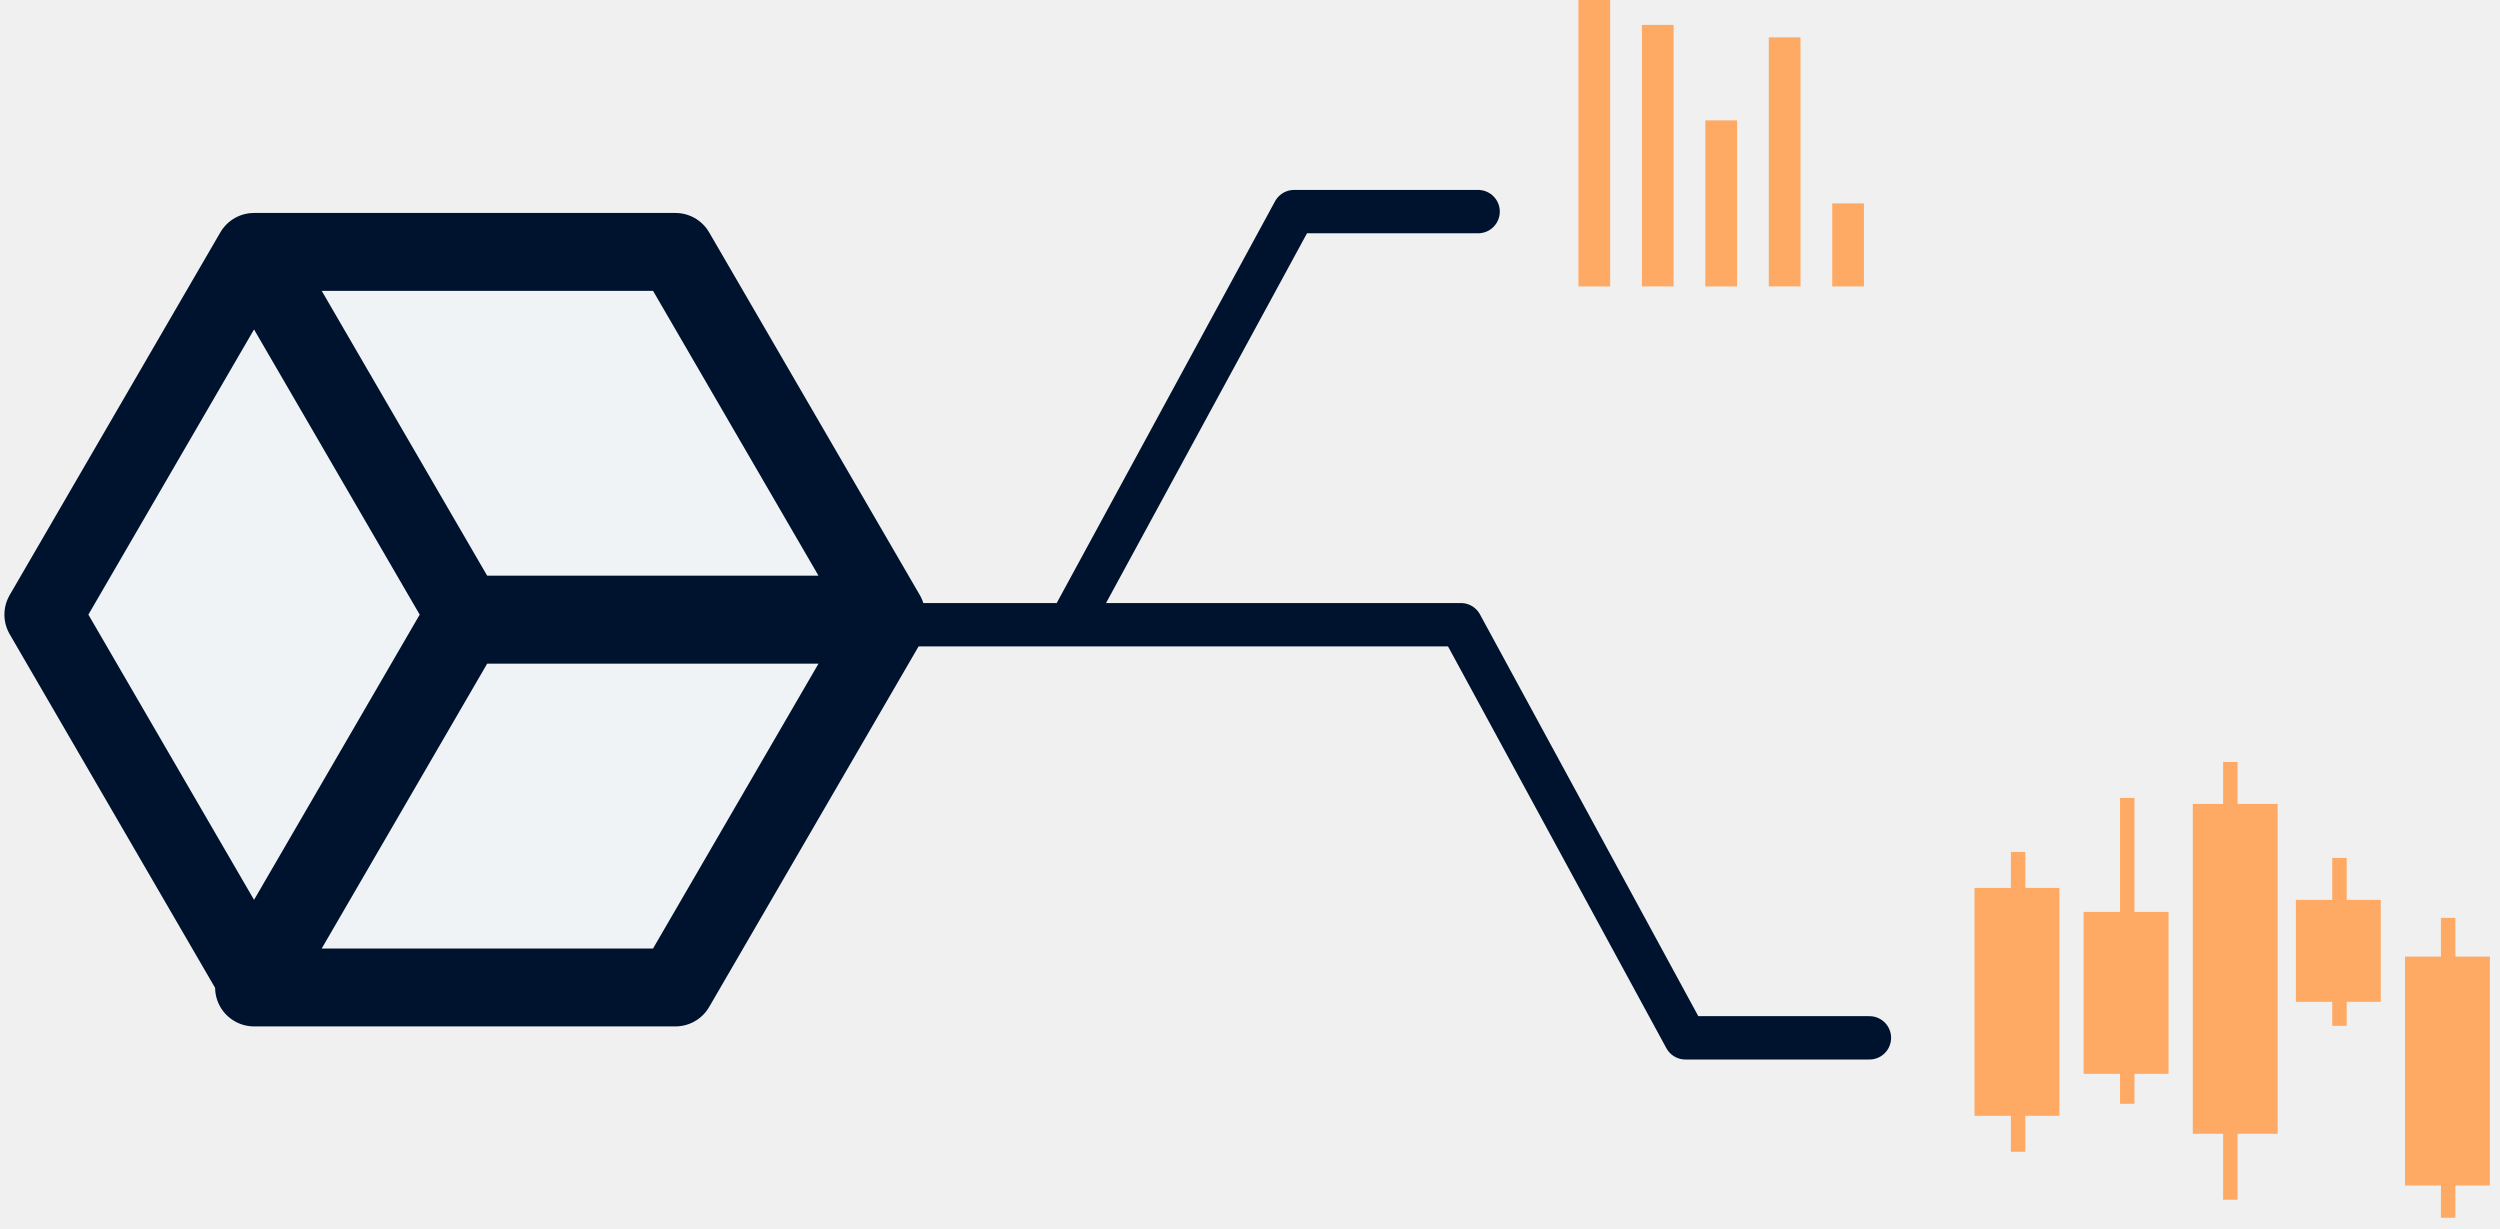
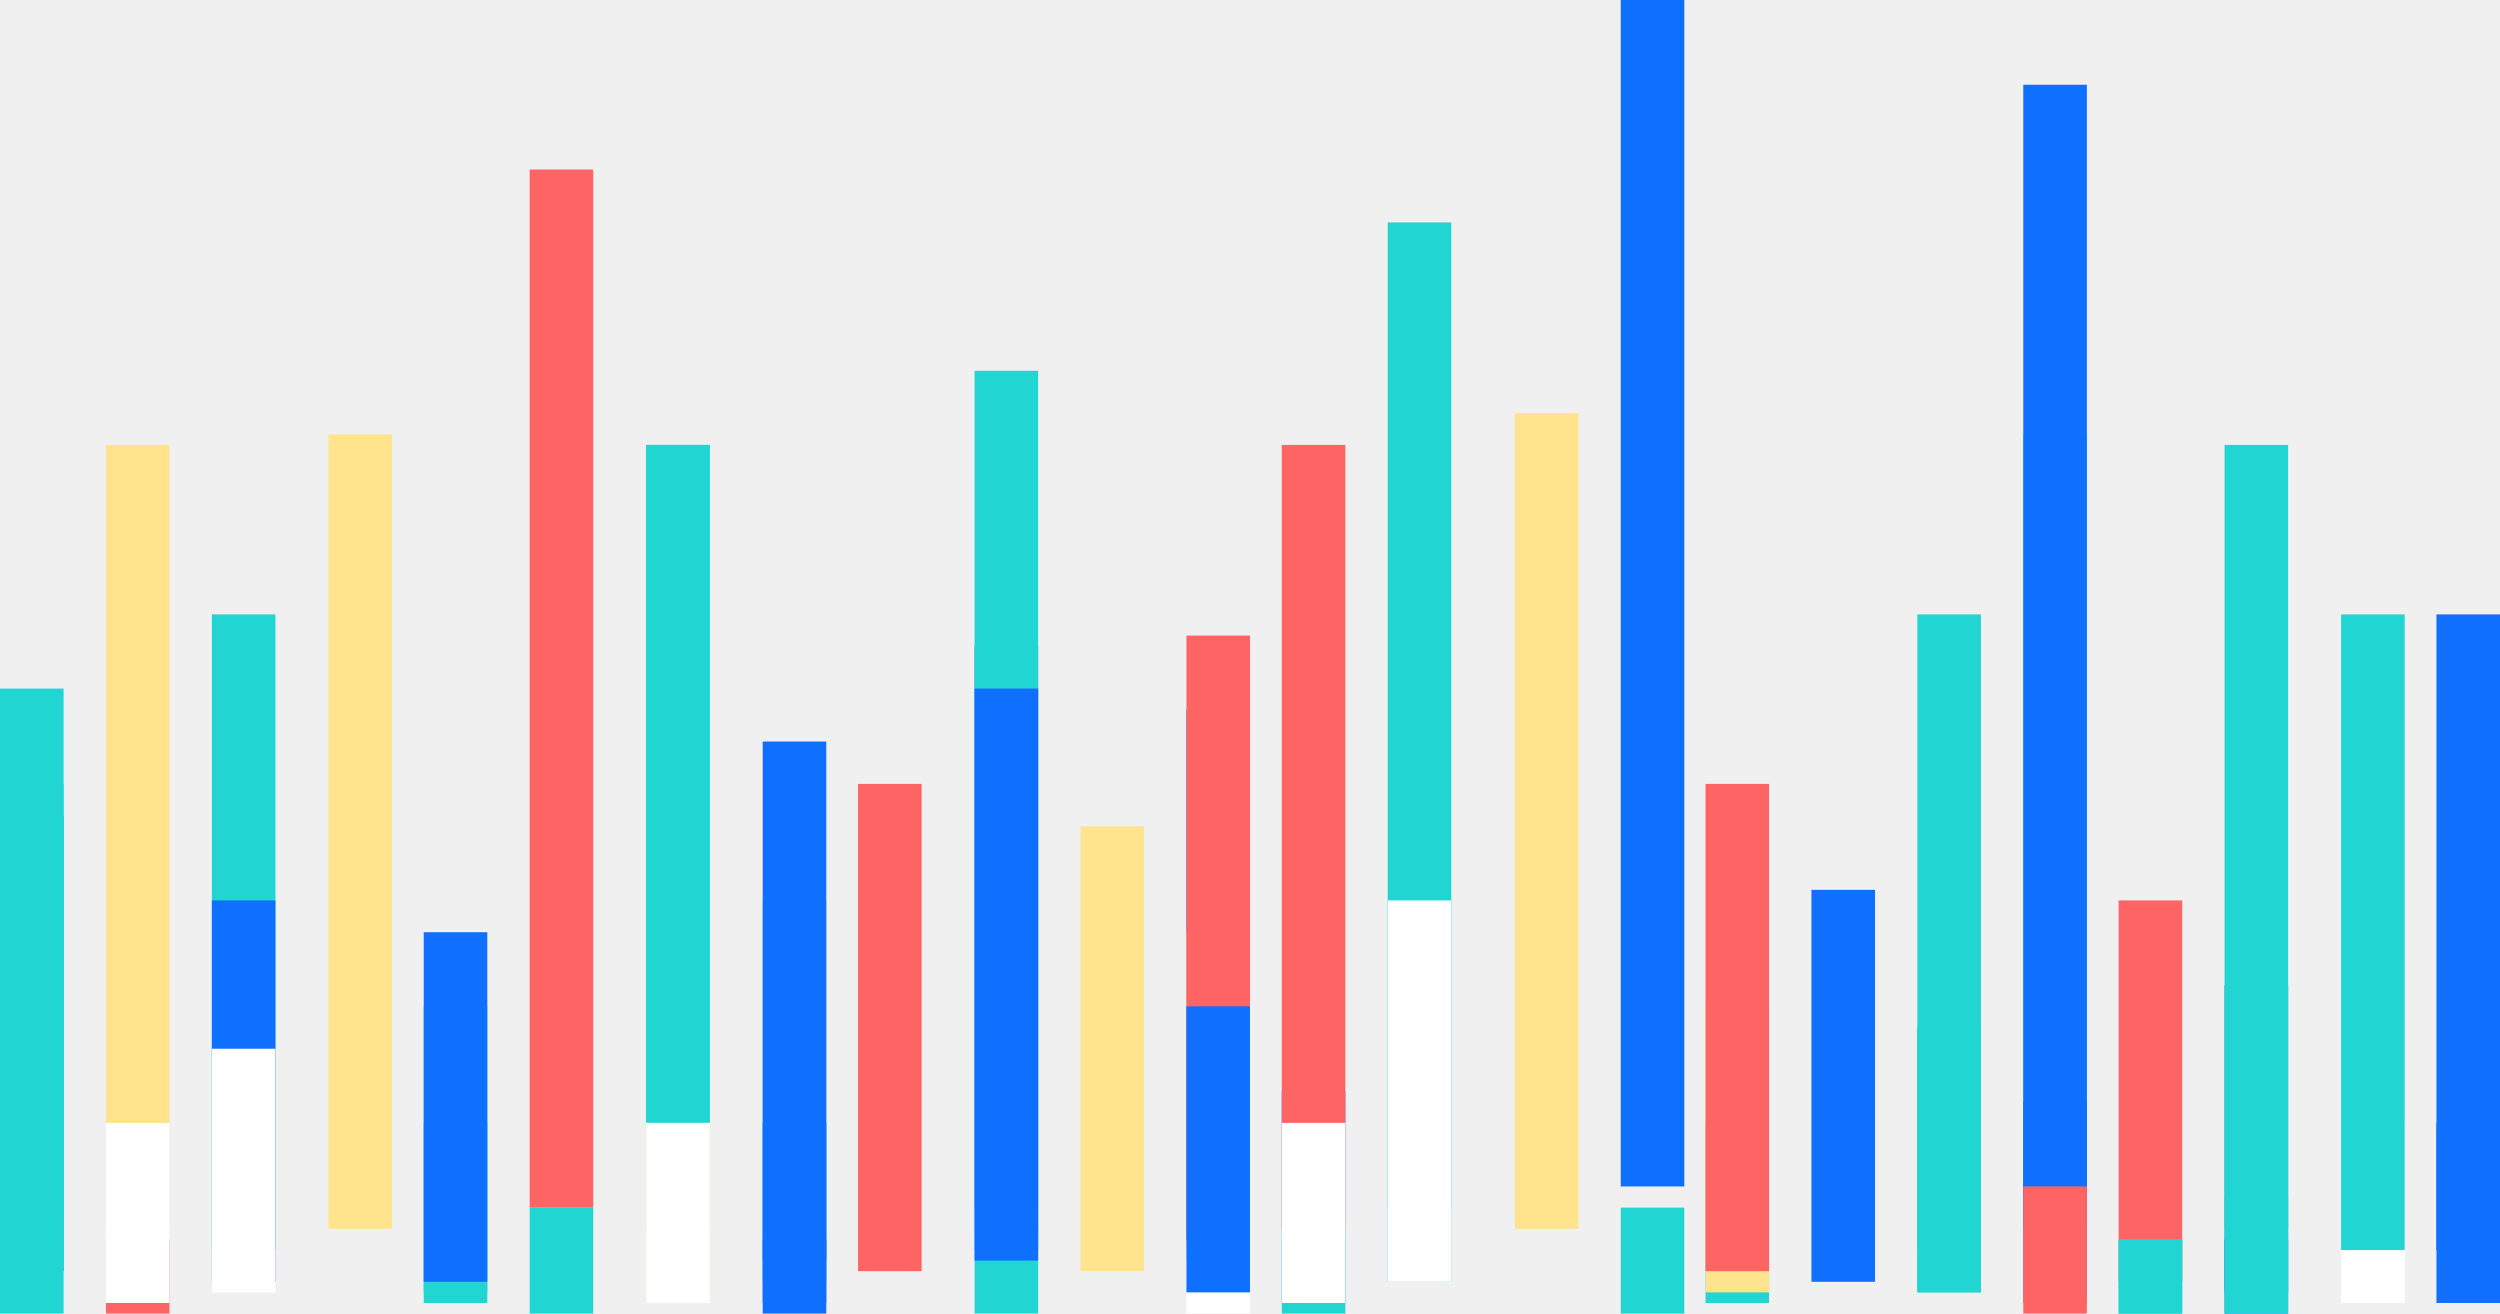
- <svg xmlns="http://www.w3.org/2000/svg" width="173" height="85" viewBox="0 0 173 85">
+ <svg xmlns="http://www.w3.org/2000/svg" width="236" height="124" viewBox="0 0 236 124">
  <g fill="none" fill-rule="evenodd">
-     <g fill="#FFAA64">
-       <path d="M136.636 61.442h5.874v15.771h-5.874z" />
-       <path d="M139.153 58.952h1v3.32h-1zM139.153 76.383h1v3.32h-1zM166.427 66.196h5.874v15.842h-5.874z" />
-       <path d="M168.912 63.518h1v3.347h-1zM168.912 80.922h1v3.347h-1zM144.188 63.102h5.874v11.206h-5.874zM158.874 62.272h5.874v7.055h-5.874zM151.741 55.632h5.874v22.826h-5.874zM146.706 55.217h1v7.885h-1z" />
-       <path d="M161.391 59.367h1v7.885h-1zM153.84 52.727h1v5.395h-1zM146.706 73.063h1v3.32h-1zM161.391 67.668h1v3.32h-1zM153.84 77.628h1v5.395h-1z" />
-     </g>
-     <path stroke="#00132E" stroke-width="3" stroke-linecap="round" stroke-linejoin="round" d="M43.964 43.23h30.052l15.536-28.587h12.734M71.042 43.23h30.052l15.536 28.588h12.734" />
-     <g fill="#FFAA64">
-       <path d="M109.229 0h2.195v19.82h-2.195zM113.619 1.723h2.195v18.096h-2.195zM118.01 8.33h2.195v11.49h-2.195zM122.4 2.585h2.195v17.234H122.4zM126.79 14.075h2.195v5.745h-2.195z" />
-     </g>
-     <g fill="#F0F3F6" stroke="#00132E" stroke-linejoin="round" stroke-width="5.39">
-       <path d="M32.16 43.232l-14.58 25.1h29.161l14.58-25.1v-.002l-.002.002zM32.159 42.532l-14.58-25.1L3 42.532l14.58 25.103 14.58-25.103zM17.58 17.432l14.581 25.101h29.16v-.001l-14.579-25.1z" />
-     </g>
+     <path fill="#20D5D2" d="M197 116V41h-6v75z" />
+     <path fill="#0F6FFF" d="M197 123v-19h-6v19z" />
+     <path fill="#0F6FFF" d="M197 113V8h-6v105z" />
+     <path fill="#FF6464" d="M197 124v-12h-6v12zM206 121V85h-6v36z" />
+     <path fill="#20D5D2" d="M206 124v-7h-6v7z" />
+     <path fill="#20D5D2" d="M206 124v-7h-6v7zM187 118V58h-6v60z" />
+     <path fill="#20D5D2" d="M187 122V97h-6v25z" />
+     <path fill="#20D5D2" d="M187 122V97h-6v25zM46 123v-17h-6v17z" />
+     <path fill="#20D5D2" d="M46 122V95h-6v27z" />
+     <path fill="#0F6FFF" d="M46 121V88h-6v33z" />
+     <path fill="#FFE38D" d="M37 116V41h-6v75z" />
+     <path fill="#20D5D2" d="M26 118V58h-6v60z" />
+     <path fill="#0F6FFF" d="M26 121V85h-6v36z" />
+     <path fill="#FFE38D" d="M16 116V42h-6v74z" />
+     <path fill="#FF6464" d="M16 124v-7h-6v7z" />
+     <path fill="#FFF" d="M26 122V99h-6v23zM16 123v-17h-6v17z" />
+     <path fill="#0F6FFF" d="M177 121V84h-6v37z" />
+     <path fill="#20D5D2" d="M167 123v-17h-6v17zM159 124v-10h-6v10z" />
+     <path fill="#FFE38D" d="M167 122V95h-6v27z" />
+     <path fill="#0F6FFF" d="M118 119V67h-6v52z" />
+     <path fill="#FFE38D" d="M118 121V88h-6v33z" />
+     <path fill="#FF6464" d="M118 118V60h-6v58z" />
+     <path fill="#FFF" d="M118 124v-7h-6v7z" />
+     <path fill="#0F6FFF" d="M118 122V95h-6v27z" />
+     <path fill="#FFE38D" d="M149 116V39h-6v77z" />
+     <path fill="#0F6FFF" d="M127 123v-20h-6v20z" />
+     <path fill="#FF6464" d="M167 120V74h-6v46z" />
+     <path fill="#0F6FFF" d="M159 112V0h-6v112z" />
+     <path fill="#20D5D2" d="M137 121V85h-6v36z" />
+     <path fill="#20D5D2" d="M137 114V21h-6v93z" />
+     <path fill="#FF6464" d="M127 116V42h-6v74z" />
+     <path fill="#20D5D2" d="M127 124v-7h-6v7z" />
+     <path fill="#FFF" d="M137 121V85h-6v36zM127 123v-17h-6v17zM227 123v-17h-6v17z" />
+     <path fill="#0F6FFF" d="M216 124v-7h-6v7zM236 123v-17h-6v17z" />
+     <path fill="#0F6FFF" d="M216 122V93h-6v29zM236 118V58h-6v60zM98 118V61h-6v57z" />
+     <path fill="#20D5D2" d="M98 116V35h-6v81z" />
+     <path fill="#FFF" d="M98 124v-10h-6v10z" />
+     <path fill="#20D5D2" d="M98 124v-10h-6v10z" />
+     <path fill="#0F6FFF" d="M98 119V65h-6v54z" />
+     <path fill="#FFE38D" d="M108 120V78h-6v42z" />
+     <path fill="#FF6464" d="M87 120V74h-6v46z" />
+     <path fill="#20D5D2" d="M78 121V85h-6v36z" />
+     <path fill="#FFE38D" d="M78 121V85h-6v36z" />
+     <path fill="#0F6FFF" d="M78 124v-7h-6v7z" />
+     <path fill="#20D5D2" d="M67 116V42h-6v74z" />
+     <path fill="#20D5D2" d="M67 116V42h-6v74z" />
+     <path fill="#0F6FFF" d="M78 123v-17h-6v17z" />
+     <path fill="#FFE38D" d="M67 123v-17h-6v17z" />
+     <path fill="#0F6FFF" d="M78 119V70h-6v49z" />
+     <path fill="#FFF" d="M67 123v-17h-6v17z" />
+     <path fill="#0F6FFF" d="M6 120V77H0v43z" />
+     <path fill="#20D5D2" d="M6 120V74H0v46z" />
+     <path fill="#20D5D2" d="M6 124v-10H0v10z" />
+     <path fill="#20D5D2" d="M6 119V65H0v54zM56 124v-10h-6v10z" />
+     <path fill="#FF6464" d="M56 114V16h-6v98z" />
+     <path fill="#20D5D2" d="M227 118V58h-6v60zM216 124v-11h-6v11z" />
+     <path fill="#20D5D2" d="M216 116V42h-6v74z" />
  </g>
</svg>
